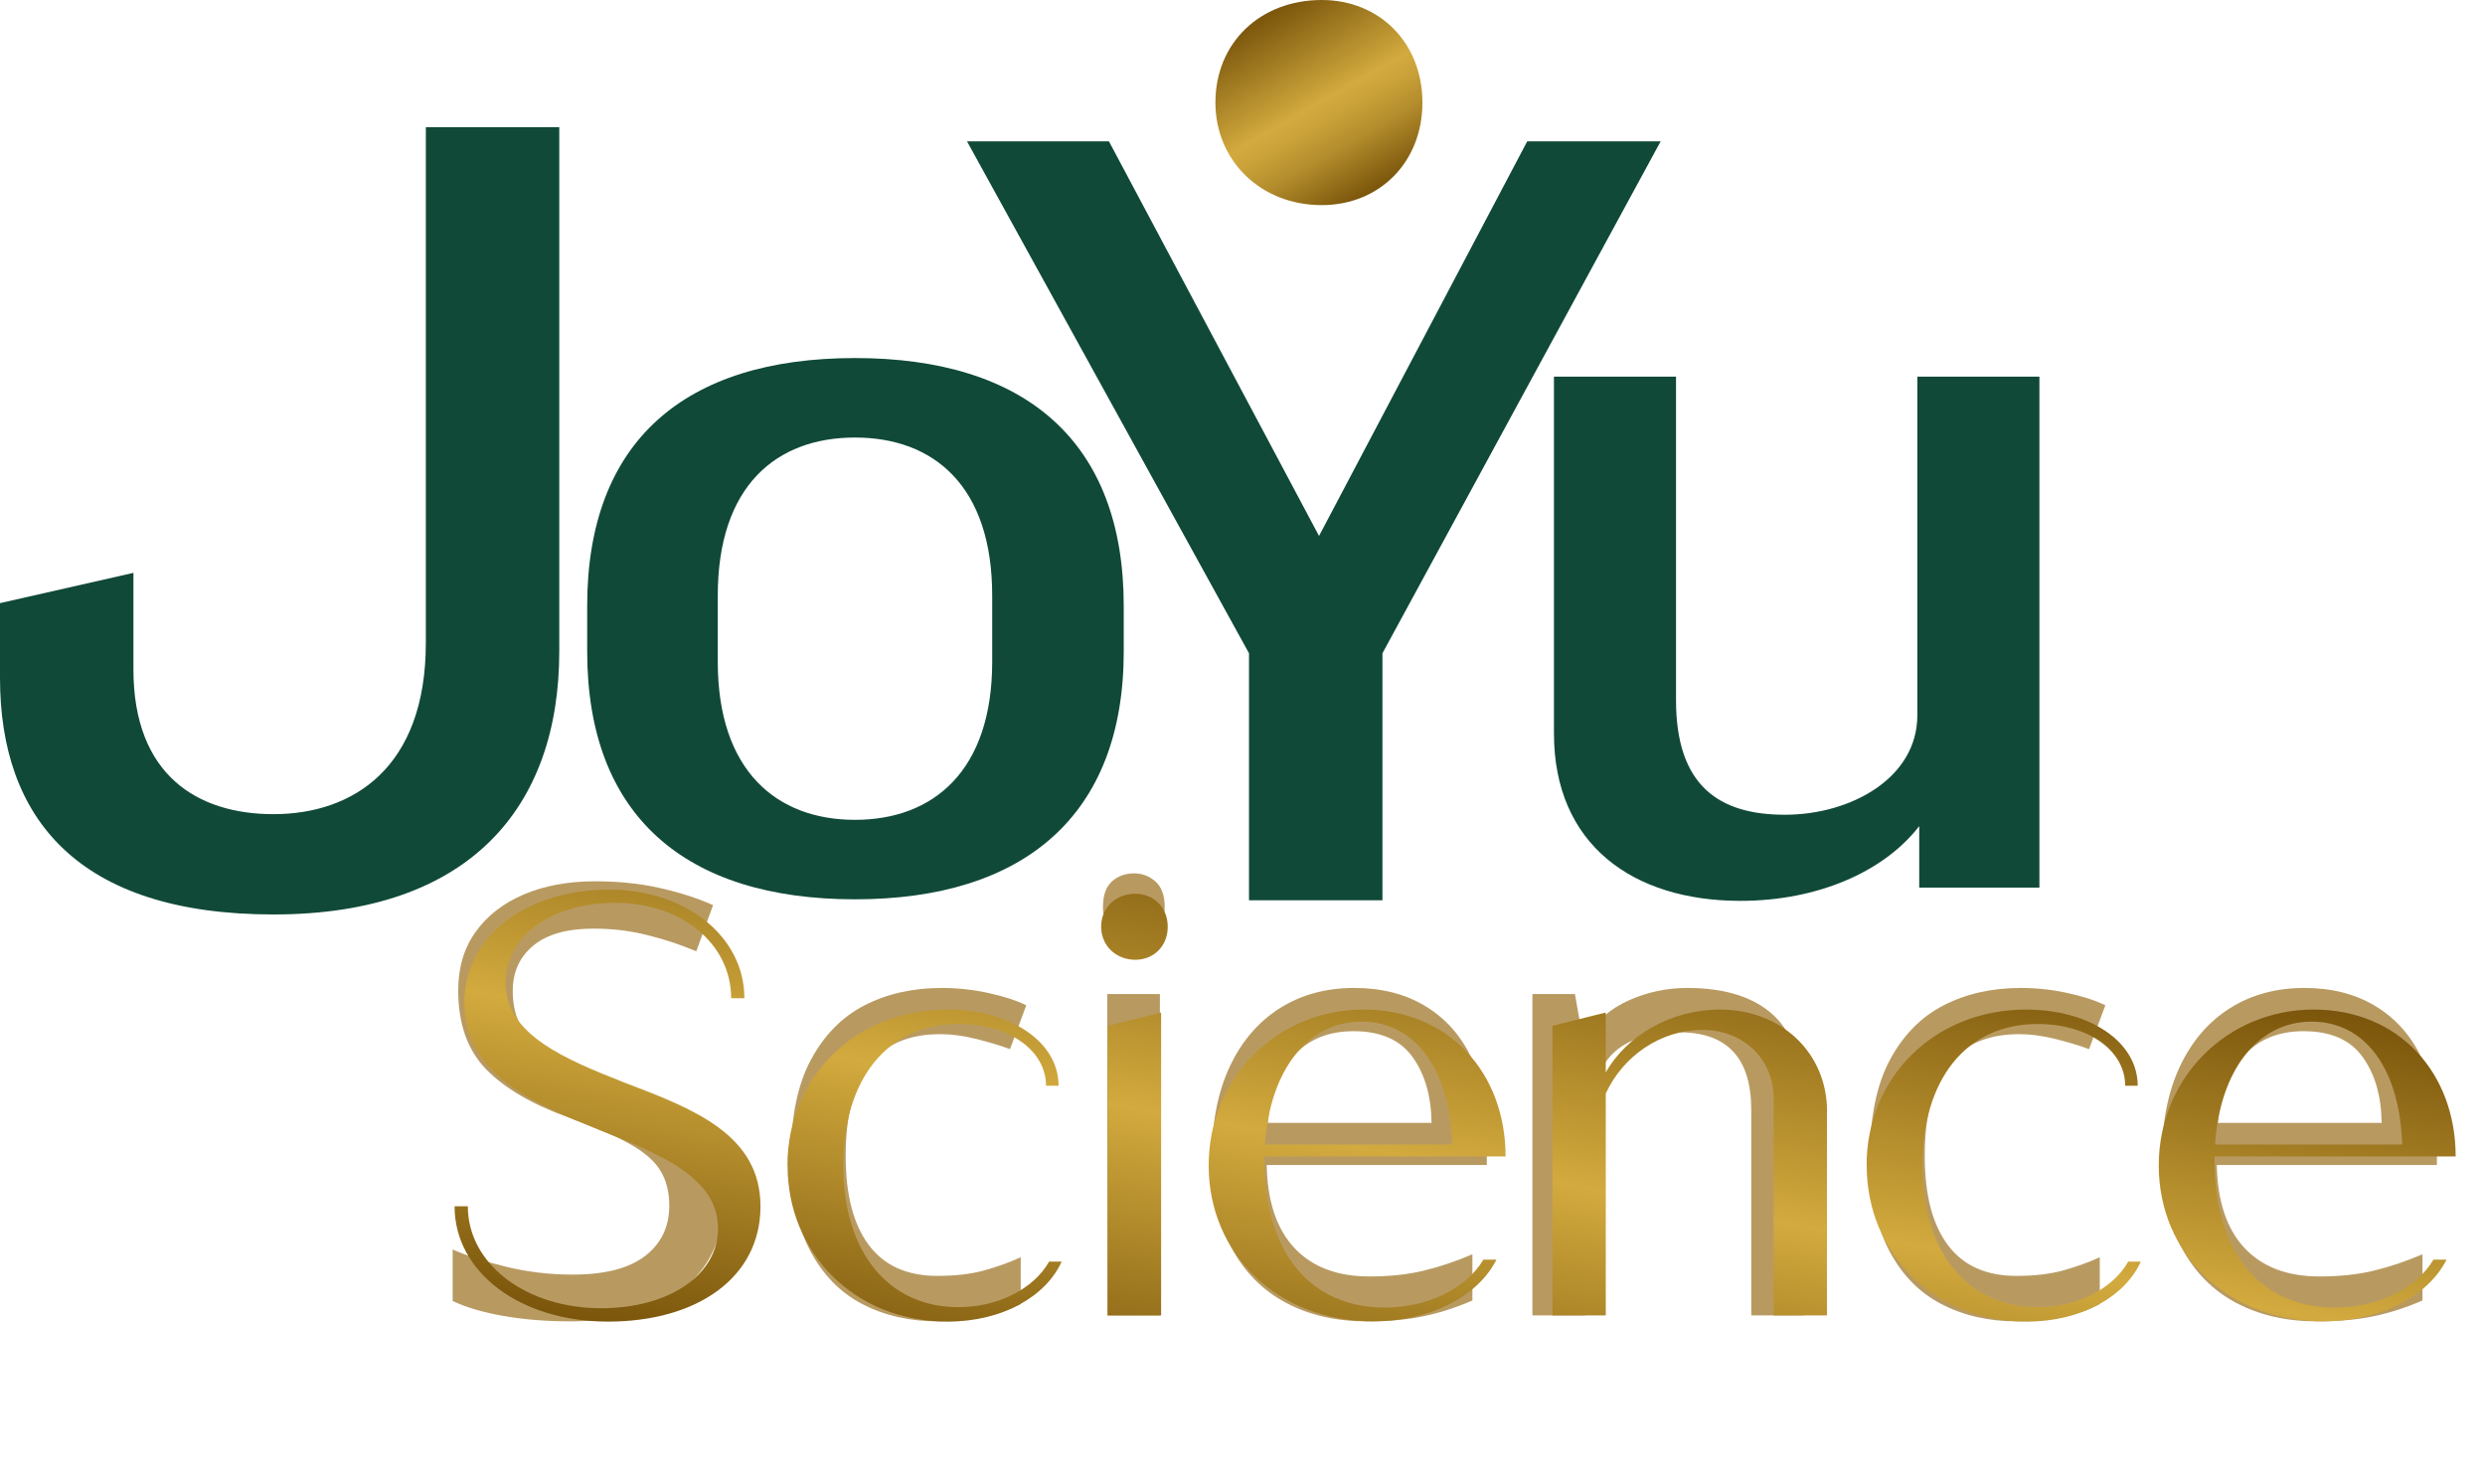
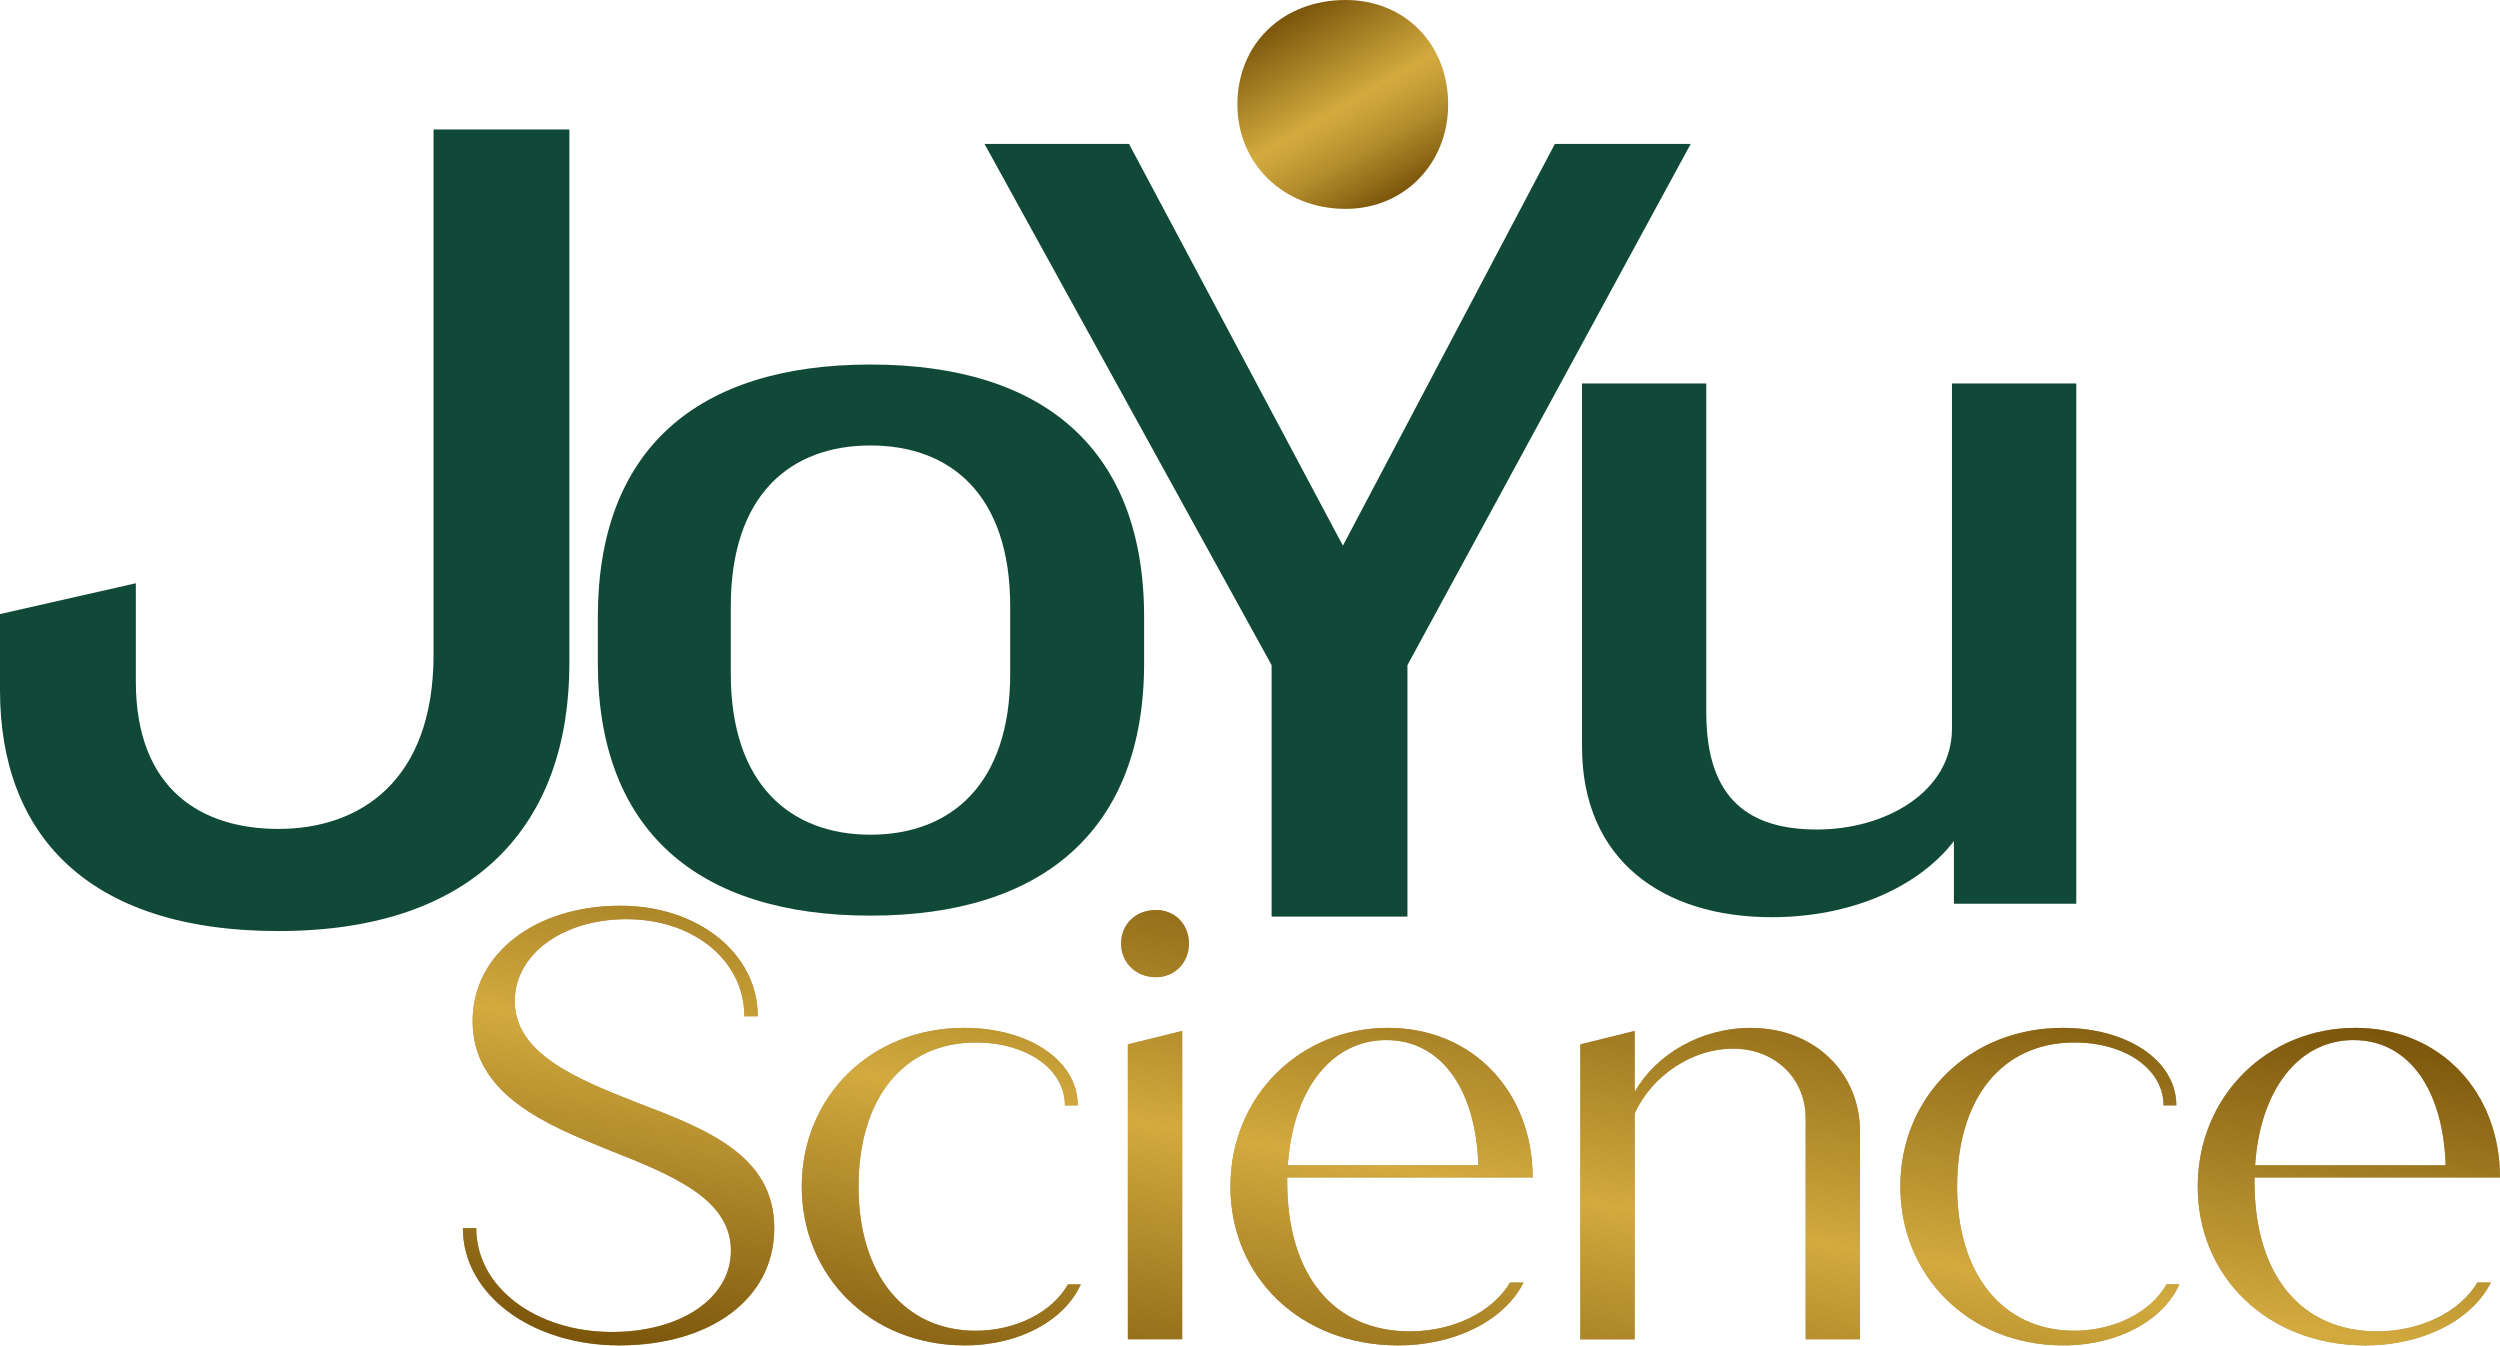
- <svg xmlns="http://www.w3.org/2000/svg" id="Calque_2" data-name="Calque 2" viewBox="0 0 210.08 125.41">
+ <svg xmlns="http://www.w3.org/2000/svg" id="Calque_2" data-name="Calque 2" viewBox="0 0 207.59 111.717">
  <defs>
    <style>
      .cls-1 {
        fill: url(#Dégradé_sans_nom_293);
      }

      .cls-2 {
-         letter-spacing: -.06em;
+         fill: #b89a61;
      }

      .cls-3 {
-         letter-spacing: -.07em;
+         fill: #104938;
      }

      .cls-4 {
-         fill: #b89a61;
-         font-family: QuicheSans-Regular, 'Quiche Sans';
-         font-size: 50.71px;
-       }
- 
-       .cls-5 {
-         letter-spacing: -.05em;
-       }
- 
-       .cls-6 {
-         letter-spacing: -.06em;
-       }
- 
-       .cls-7 {
-         fill: #104938;
-       }
- 
-       .cls-8 {
-         letter-spacing: -.06em;
-       }
- 
-       .cls-9 {
        fill: url(#Dégradé_sans_nom_232);
      }
    </style>
-     <linearGradient id="Dégradé_sans_nom_293" data-name="Dégradé sans nom 293" x1="115.94" y1="16.28" x2="107.16" y2="1.08" gradientUnits="userSpaceOnUse">
+     <linearGradient id="Dégradé_sans_nom_293" data-name="Dégradé sans nom 293" x1="115.939" y1="16.284" x2="107.163" y2="1.084" gradientUnits="userSpaceOnUse">
      <stop offset="0" stop-color="#7a550b" />
-       <stop offset=".09" stop-color="#8e6816" />
-       <stop offset=".26" stop-color="#b38c2c" />
-       <stop offset=".4" stop-color="#c9a139" />
-       <stop offset=".5" stop-color="#d2aa3e" />
+       <stop offset=".085" stop-color="#8e6816" />
+       <stop offset=".262" stop-color="#b38c2c" />
+       <stop offset=".405" stop-color="#c9a139" />
+       <stop offset=".496" stop-color="#d2aa3e" />
      <stop offset="1" stop-color="#7a550b" />
    </linearGradient>
-     <linearGradient id="Dégradé_sans_nom_232" data-name="Dégradé sans nom 232" x1="126.95" y1="73.04" x2="118.01" y2="123.74" gradientUnits="userSpaceOnUse">
+     <linearGradient id="Dégradé_sans_nom_232" data-name="Dégradé sans nom 232" x1="126.954" y1="73.043" x2="118.014" y2="123.741" gradientUnits="userSpaceOnUse">
      <stop offset="0" stop-color="#7a550b" />
-       <stop offset=".5" stop-color="#d2aa3e" />
+       <stop offset=".496" stop-color="#d2aa3e" />
      <stop offset="1" stop-color="#7a550b" />
    </linearGradient>
  </defs>
  <g id="Logo1_initiales">
-     <g id="Groupé_princi">
-       <path class="cls-7" d="M0,50.99l11.28-2.56v8.16c0,8.96,5.44,12.24,11.84,12.24,6.72,0,12.88-3.92,12.88-14.48V10.75h11.28v44.32c0,13.2-7.6,22.24-24.16,22.24S0,69.15,0,57.31v-6.32Z" />
-       <path class="cls-7" d="M72.28,76.03c-14.32,0-22.64-7.04-22.64-20.96v-3.84c0-13.92,8.24-20.96,22.64-20.96s22.72,7.04,22.72,20.96v3.84c0,13.84-8.4,20.96-22.72,20.96ZM72.28,36.99c-6.64,0-11.6,4.08-11.6,13.36v5.6c0,9.2,4.96,13.36,11.6,13.36s11.6-4.16,11.6-13.36v-5.6c0-9.28-4.96-13.36-11.6-13.36Z" />
-       <path class="cls-7" d="M93.75,11.95l17.76,33.36,17.6-33.36h11.28l-23.52,43.28v20.88h-11.28v-20.88l-23.84-43.28h12Z" />
-       <path class="cls-7" d="M172.41,75.04h-10.16v-5.2c-2.96,3.84-8.56,6.32-15.12,6.32-9.04,0-15.76-4.72-15.76-14.16v-30.16h10.32v27.36c0,7.2,3.6,9.68,9.2,9.68s11.2-3.12,11.2-8.4v-28.64h10.32v43.2Z" />
-       <path class="cls-1" d="M102.75,8.67c0-5.05,3.78-8.67,8.99-8.67,4.89,0,8.51,3.63,8.51,8.67s-3.63,8.67-8.51,8.67c-5.2,0-8.99-3.79-8.99-8.67Z" />
+     <g>
+       <path class="cls-3" d="M0,50.99l11.28-2.56v8.16c0,8.96,5.44,12.24,11.84,12.24,6.72,0,12.88-3.92,12.88-14.48V10.749h11.28v44.32c0,13.2-7.6,22.241-24.16,22.241C7.12,77.311,0,69.151,0,57.31v-6.32Z" />
+       <path class="cls-3" d="M72.282,76.031c-14.32,0-22.64-7.04-22.64-20.961v-3.84c0-13.92,8.24-20.961,22.64-20.961s22.721,7.041,22.721,20.961v3.84c0,13.841-8.4,20.961-22.721,20.961ZM72.282,36.99c-6.64,0-11.6,4.08-11.6,13.36v5.6c0,9.2,4.96,13.36,11.6,13.36s11.601-4.16,11.601-13.36v-5.6c0-9.28-4.96-13.36-11.601-13.36Z" />
+       <path class="cls-3" d="M93.749,11.95l17.761,33.36,17.6-33.36h11.28l-23.521,43.28v20.881h-11.28v-20.881l-23.84-43.28h12Z" />
+       <path class="cls-3" d="M172.405,75.04h-10.16v-5.2c-2.96,3.84-8.56,6.32-15.12,6.32-9.041,0-15.761-4.72-15.761-14.16v-30.161h10.32v27.36c0,7.2,3.6,9.681,9.2,9.681,5.68,0,11.2-3.12,11.2-8.4v-28.641h10.32v43.201Z" />
+       <path class="cls-1" d="M102.748,8.674c0-5.045,3.784-8.674,8.987-8.674,4.887,0,8.513,3.629,8.513,8.674,0,4.886-3.626,8.671-8.513,8.671-5.203,0-8.987-3.785-8.987-8.671Z" />
      <g>
-         <text class="cls-4" transform="translate(35.69 111.21)">
-           <tspan class="cls-5" x="0" y="0">S</tspan>
-           <tspan class="cls-6" x="28.4" y="0">c</tspan>
-           <tspan class="cls-2" x="53.6" y="0">i</tspan>
-           <tspan class="cls-8" x="63.99" y="0">en</tspan>
-           <tspan class="cls-3" x="119.62" y="0">c</tspan>
-           <tspan class="cls-2" x="144.31" y="0">e</tspan>
-         </text>
        <g>
-           <path class="cls-9" d="M38.43,101.98h1.12c0,4.92,4.97,8.62,11.26,8.62,5.78,0,9.89-2.84,9.89-6.74,0-4.26-4.72-6.24-10.14-8.37-5.12-2.08-11.31-4.56-11.31-10.7,0-5.63,5.22-9.58,12.27-9.58,6.44,0,11.41,3.96,11.41,9.18h-1.12c0-4.61-4.21-8.06-9.79-8.06s-9.28,2.94-9.28,6.79c0,4.36,5.07,6.44,10.09,8.42,5.88,2.23,11.46,4.41,11.46,10.45s-5.38,9.74-12.88,9.74-12.98-4.21-12.98-9.74Z" />
-           <path class="cls-9" d="M66.57,98.53c0-7.5,5.78-13.18,13.49-13.18,5.32,0,9.43,2.69,9.43,6.44h-1.06c0-2.99-3.14-5.22-7.4-5.22-6.03,0-9.74,4.67-9.74,11.97s3.8,11.97,9.74,11.97c3.3,0,6.34-1.52,7.66-3.85h1.06c-1.32,2.94-5.02,5.07-9.63,5.07-7.91,0-13.54-5.83-13.54-13.18Z" />
-           <path class="cls-9" d="M93.09,78.35c0-1.62,1.22-2.79,2.89-2.79,1.57,0,2.74,1.17,2.74,2.79s-1.17,2.79-2.74,2.79c-1.67,0-2.89-1.22-2.89-2.79ZM93.65,86.72l4.51-1.12v25.61h-4.51v-24.49Z" />
-           <path class="cls-9" d="M125.39,106.49h1.12c-1.57,3.14-5.68,5.22-10.39,5.22-8.16,0-13.94-5.73-13.94-13.18s5.83-13.18,13.08-13.18,12.02,5.38,12.02,12.42h-20.38v.35c0,7.81,3.9,12.42,10.19,12.42,3.55,0,6.85-1.57,8.32-4.06ZM106.94,96.76h15.82c-.2-6.34-3.09-10.39-7.66-10.39s-7.76,4.16-8.16,10.39Z" />
-           <path class="cls-9" d="M154.45,93.97v17.24h-4.51v-18.36c0-3.3-2.54-5.78-6.03-5.78s-6.69,2.18-8.16,5.38v18.76h-4.51v-24.49l4.51-1.12v5.07c1.77-3.14,5.53-5.32,9.63-5.32,5.27,0,9.08,3.7,9.08,8.62Z" />
-           <path class="cls-9" d="M157.8,98.53c0-7.5,5.78-13.18,13.49-13.18,5.32,0,9.43,2.69,9.43,6.44h-1.06c0-2.99-3.14-5.22-7.4-5.22-6.03,0-9.74,4.67-9.74,11.97s3.8,11.97,9.74,11.97c3.3,0,6.34-1.52,7.66-3.85h1.06c-1.32,2.94-5.02,5.07-9.63,5.07-7.91,0-13.54-5.83-13.54-13.18Z" />
-           <path class="cls-9" d="M205.71,106.49h1.12c-1.57,3.14-5.68,5.22-10.39,5.22-8.16,0-13.94-5.73-13.94-13.18s5.83-13.18,13.08-13.18,12.02,5.38,12.02,12.42h-20.38v.35c0,7.81,3.9,12.42,10.19,12.42,3.55,0,6.85-1.57,8.32-4.06ZM187.26,96.76h15.82c-.2-6.34-3.09-10.39-7.66-10.39s-7.76,4.16-8.16,10.39Z" />
+           <path class="cls-2" d="M38.433,101.981h1.115c0,4.919,4.969,8.62,11.256,8.62,5.781,0,9.888-2.84,9.888-6.744,0-4.259-4.715-6.236-10.141-8.366-5.121-2.079-11.307-4.563-11.307-10.698,0-5.629,5.223-9.584,12.271-9.584,6.439,0,11.409,3.955,11.409,9.178h-1.115c0-4.614-4.209-8.062-9.786-8.062-5.324,0-9.279,2.94-9.279,6.794,0,4.361,5.071,6.439,10.09,8.417,5.882,2.231,11.459,4.412,11.459,10.445,0,5.933-5.375,9.735-12.879,9.735-7.251,0-12.98-4.208-12.98-9.735Z" />
+           <path class="cls-2" d="M66.574,98.534c0-7.505,5.781-13.184,13.488-13.184,5.324,0,9.431,2.688,9.431,6.439h-1.065c0-2.991-3.144-5.223-7.403-5.223-6.034,0-9.735,4.665-9.735,11.967,0,7.301,3.803,11.966,9.735,11.966,3.296,0,6.338-1.521,7.656-3.854h1.065c-1.318,2.94-5.02,5.07-9.634,5.07-7.91,0-13.539-5.831-13.539-13.183Z" />
+           <path class="cls-2" d="M93.094,78.354c0-1.623,1.217-2.789,2.89-2.789,1.572,0,2.738,1.166,2.738,2.789,0,1.571-1.166,2.788-2.738,2.788-1.673,0-2.89-1.217-2.89-2.788ZM93.652,86.72l4.513-1.116v25.606h-4.513v-24.49Z" />
+           <path class="cls-2" d="M125.393,106.494h1.115c-1.572,3.144-5.679,5.223-10.395,5.223-8.163,0-13.944-5.729-13.944-13.183,0-7.556,5.831-13.184,13.082-13.184,7.099,0,12.017,5.375,12.017,12.423h-20.383v.354c0,7.809,3.904,12.423,10.191,12.423,3.549,0,6.845-1.572,8.316-4.057ZM106.936,96.759h15.82c-.203-6.338-3.093-10.395-7.656-10.395-4.563,0-7.758,4.158-8.164,10.395Z" />
+           <path class="cls-2" d="M154.448,93.971v17.239h-4.513v-18.355c0-3.296-2.535-5.78-6.034-5.78-3.347,0-6.693,2.181-8.164,5.375v18.761h-4.513v-24.49l4.513-1.116v5.071c1.774-3.145,5.527-5.324,9.634-5.324,5.273,0,9.076,3.701,9.076,8.62Z" />
+           <path class="cls-2" d="M157.796,98.534c0-7.505,5.781-13.184,13.488-13.184,5.324,0,9.431,2.688,9.431,6.439h-1.065c0-2.991-3.144-5.223-7.403-5.223-6.034,0-9.735,4.665-9.735,11.967,0,7.301,3.803,11.966,9.735,11.966,3.296,0,6.338-1.521,7.656-3.854h1.065c-1.318,2.94-5.02,5.07-9.634,5.07-7.91,0-13.539-5.831-13.539-13.183Z" />
+           <path class="cls-2" d="M205.714,106.494h1.115c-1.572,3.144-5.679,5.223-10.395,5.223-8.163,0-13.944-5.729-13.944-13.183,0-7.556,5.831-13.184,13.082-13.184,7.099,0,12.017,5.375,12.017,12.423h-20.383v.354c0,7.809,3.904,12.423,10.191,12.423,3.549,0,6.845-1.572,8.316-4.057ZM187.257,96.759h15.82c-.203-6.338-3.093-10.395-7.657-10.395-4.563,0-7.758,4.158-8.163,10.395Z" />
+         </g>
+         <g>
+           <path class="cls-4" d="M38.433,101.981h1.115c0,4.919,4.969,8.62,11.256,8.62,5.781,0,9.888-2.84,9.888-6.744,0-4.259-4.715-6.236-10.141-8.366-5.121-2.079-11.307-4.563-11.307-10.698,0-5.629,5.223-9.584,12.271-9.584,6.439,0,11.409,3.955,11.409,9.178h-1.115c0-4.614-4.209-8.062-9.786-8.062-5.324,0-9.279,2.94-9.279,6.794,0,4.361,5.071,6.439,10.09,8.417,5.882,2.231,11.459,4.412,11.459,10.445,0,5.933-5.375,9.735-12.879,9.735-7.251,0-12.98-4.208-12.98-9.735Z" />
+           <path class="cls-4" d="M66.574,98.534c0-7.505,5.781-13.184,13.488-13.184,5.324,0,9.431,2.688,9.431,6.439h-1.065c0-2.991-3.144-5.223-7.403-5.223-6.034,0-9.735,4.665-9.735,11.967,0,7.301,3.803,11.966,9.735,11.966,3.296,0,6.338-1.521,7.656-3.854h1.065c-1.318,2.94-5.02,5.07-9.634,5.07-7.91,0-13.539-5.831-13.539-13.183Z" />
+           <path class="cls-4" d="M93.094,78.354c0-1.623,1.217-2.789,2.89-2.789,1.572,0,2.738,1.166,2.738,2.789,0,1.571-1.166,2.788-2.738,2.788-1.673,0-2.89-1.217-2.89-2.788ZM93.652,86.72l4.513-1.116v25.606h-4.513v-24.49Z" />
+           <path class="cls-4" d="M125.393,106.494h1.115c-1.572,3.144-5.679,5.223-10.395,5.223-8.163,0-13.944-5.729-13.944-13.183,0-7.556,5.831-13.184,13.082-13.184,7.099,0,12.017,5.375,12.017,12.423h-20.383v.354c0,7.809,3.904,12.423,10.191,12.423,3.549,0,6.845-1.572,8.316-4.057ZM106.936,96.759h15.82c-.203-6.338-3.093-10.395-7.656-10.395-4.563,0-7.758,4.158-8.164,10.395Z" />
+           <path class="cls-4" d="M154.448,93.971v17.239h-4.513v-18.355c0-3.296-2.535-5.78-6.034-5.78-3.347,0-6.693,2.181-8.164,5.375v18.761h-4.513v-24.49l4.513-1.116v5.071c1.774-3.145,5.527-5.324,9.634-5.324,5.273,0,9.076,3.701,9.076,8.62Z" />
+           <path class="cls-4" d="M157.796,98.534c0-7.505,5.781-13.184,13.488-13.184,5.324,0,9.431,2.688,9.431,6.439h-1.065c0-2.991-3.144-5.223-7.403-5.223-6.034,0-9.735,4.665-9.735,11.967,0,7.301,3.803,11.966,9.735,11.966,3.296,0,6.338-1.521,7.656-3.854h1.065c-1.318,2.94-5.02,5.07-9.634,5.07-7.91,0-13.539-5.831-13.539-13.183Z" />
+           <path class="cls-4" d="M205.714,106.494h1.115c-1.572,3.144-5.679,5.223-10.395,5.223-8.163,0-13.944-5.729-13.944-13.183,0-7.556,5.831-13.184,13.082-13.184,7.099,0,12.017,5.375,12.017,12.423h-20.383v.354c0,7.809,3.904,12.423,10.191,12.423,3.549,0,6.845-1.572,8.316-4.057ZM187.257,96.759h15.82c-.203-6.338-3.093-10.395-7.657-10.395-4.563,0-7.758,4.158-8.163,10.395Z" />
        </g>
      </g>
    </g>
  </g>
</svg>
